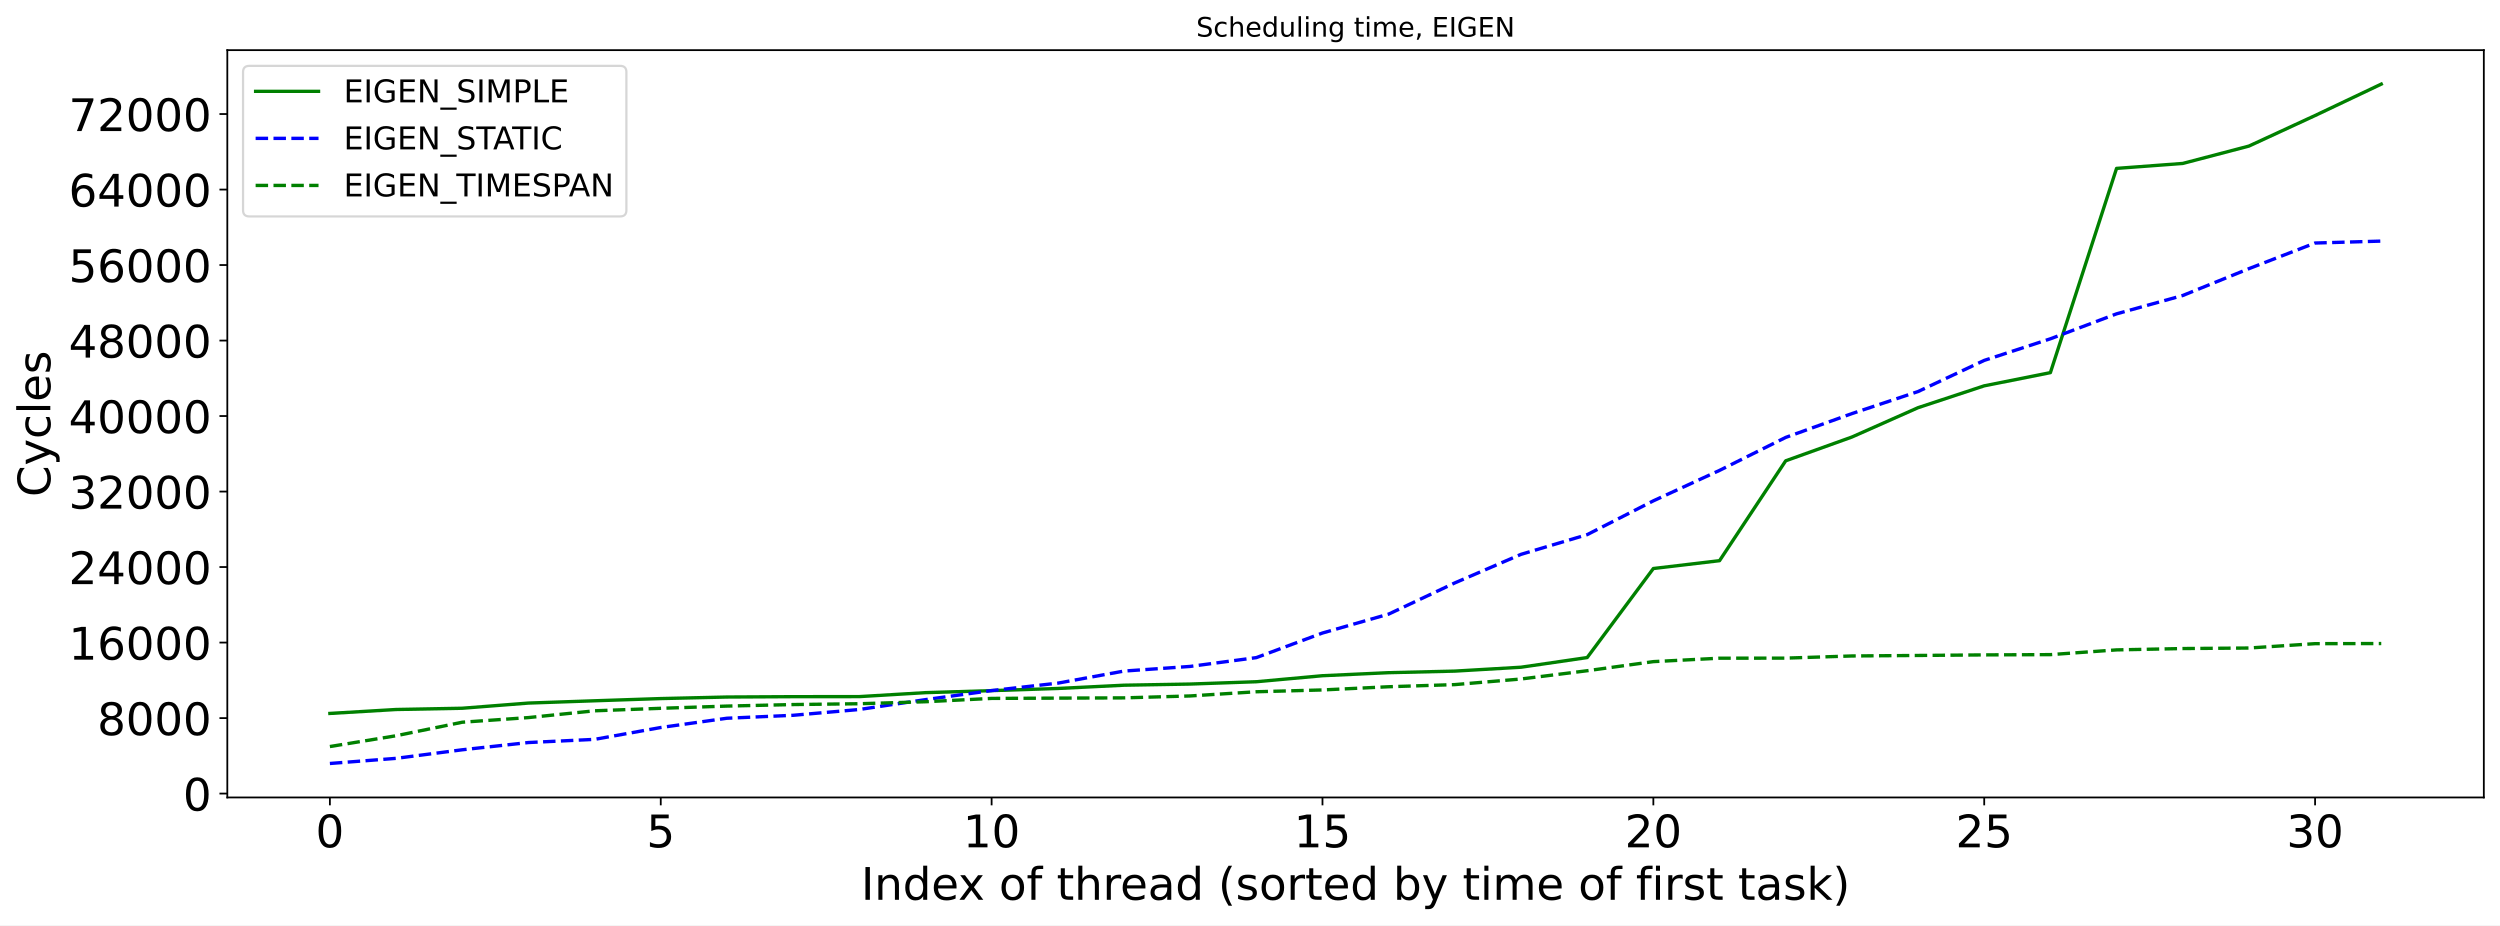
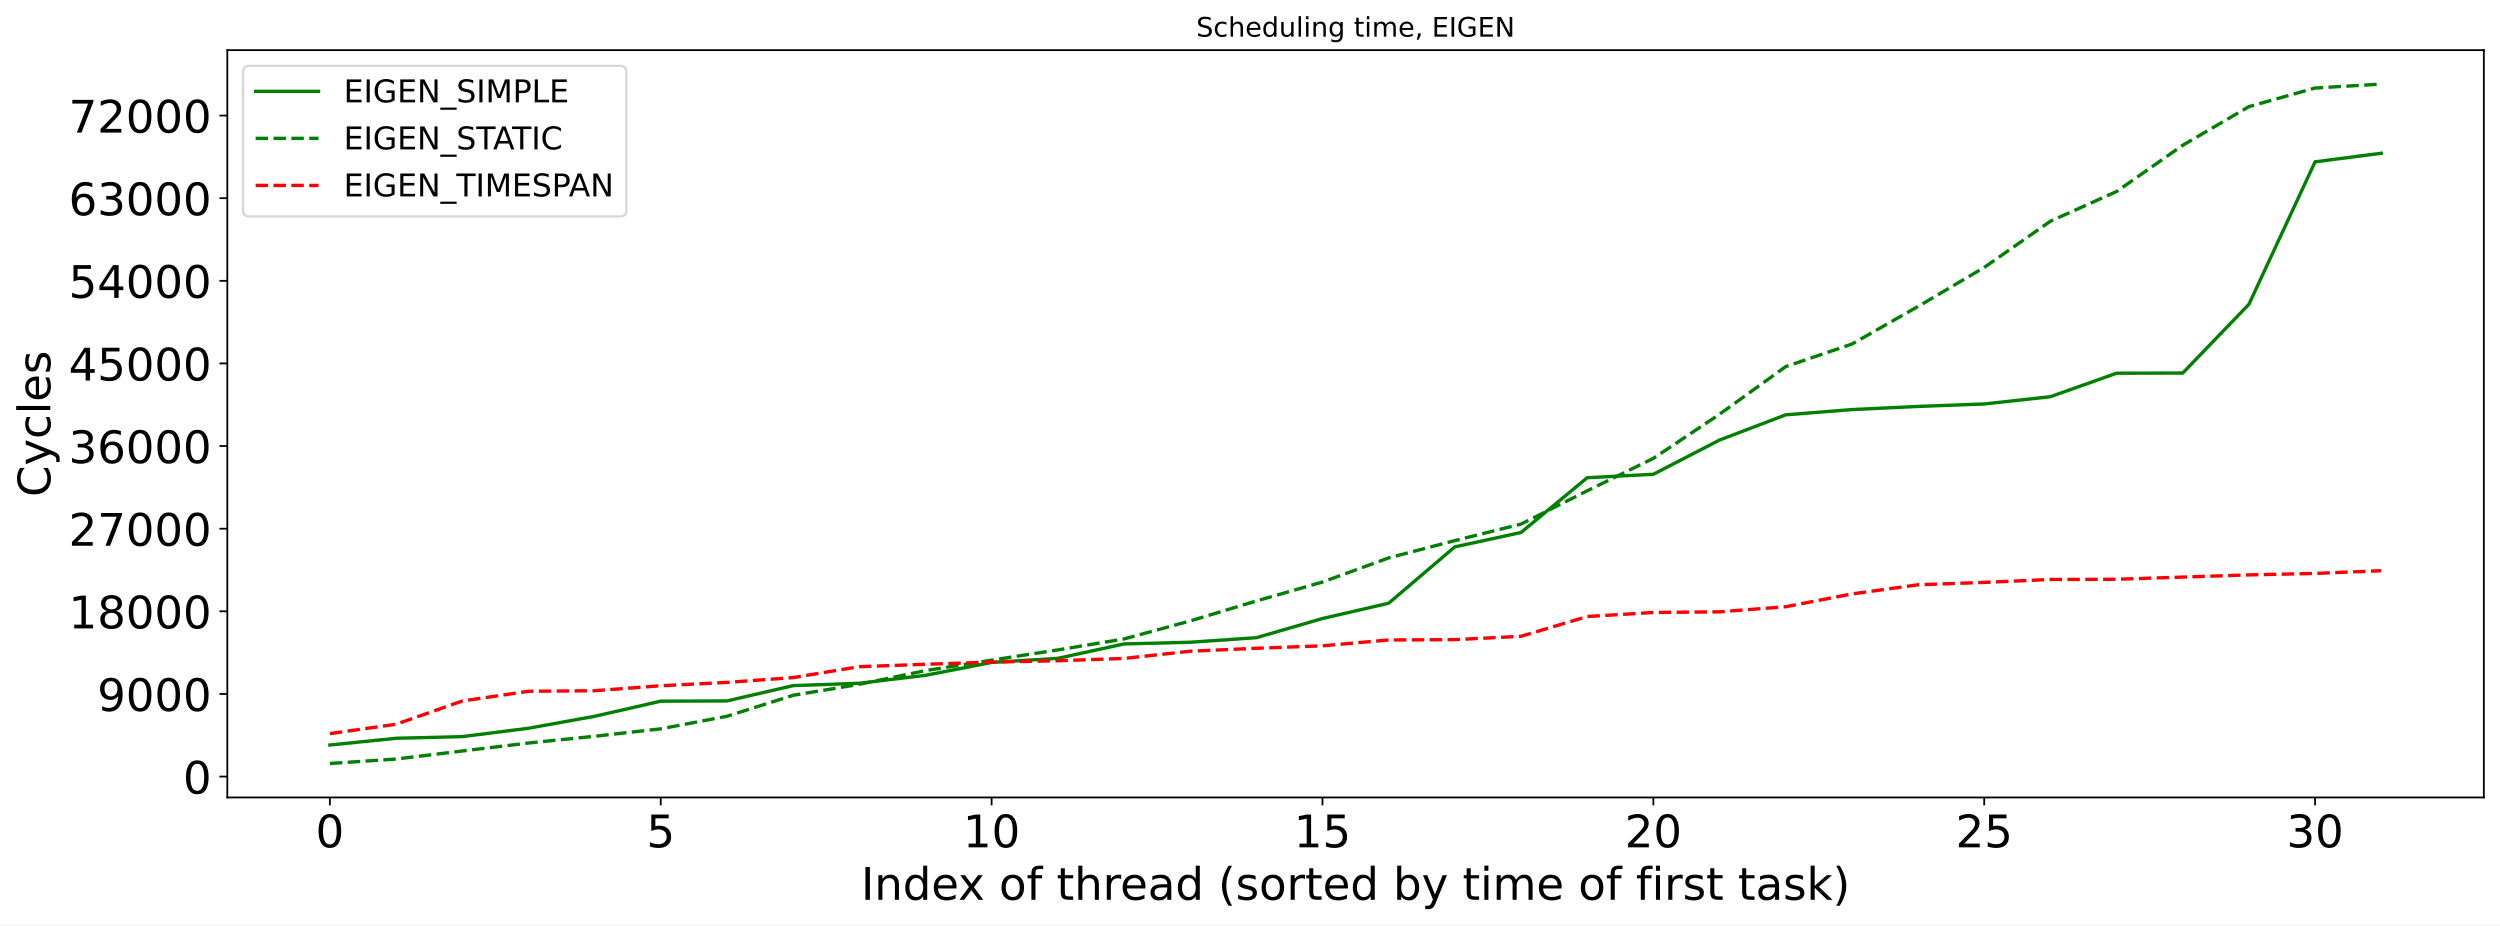
<svg xmlns="http://www.w3.org/2000/svg" xmlns:xlink="http://www.w3.org/1999/xlink" width="1112.781pt" height="411.871pt" viewBox="0 0 1112.781 411.871" version="1.1">
  <defs>
    <style type="text/css">*{stroke-linejoin: round; stroke-linecap: butt}</style>
  </defs>
  <g id="figure_1">
    <g id="patch_1">
      <path d="M 0 411.871  L 1112.781 411.871  L 1112.781 0  L 0 0  z " style="fill: #ffffff" />
    </g>
    <g id="axes_1">
      <g id="patch_2">
        <path d="M 101.181 354.958  L 1105.581 354.958  L 1105.581 22.318  L 101.181 22.318  z " style="fill: #ffffff" />
      </g>
      <g id="matplotlib.axis_1">
        <g id="xtick_1">
          <g id="line2d_1">
            <defs>
-               <path id="mb3d9082732" d="M 0 0  L 0 3.5  " style="stroke: #000000; stroke-width: 0.8" />
+               <path id="mf7c404a851" d="M 0 0  L 0 3.5  " style="stroke: #000000; stroke-width: 0.8" />
            </defs>
            <g>
-               <use xlink:href="#mb3d9082732" x="146.836" y="354.958" style="stroke: #000000; stroke-width: 0.8" />
+               <use xlink:href="#mf7c404a851" x="146.836" y="354.958" style="stroke: #000000; stroke-width: 0.8" />
            </g>
          </g>
          <g id="text_1">
            <g transform="translate(140.4733 377.155) scale(0.2 -0.2)">
              <defs>
                <path id="DejaVuSans-30" d="M 2034 4250  Q 1547 4250 1301 3770  Q 1056 3291 1056 2328  Q 1056 1369 1301 889  Q 1547 409 2034 409  Q 2525 409 2770 889  Q 3016 1369 3016 2328  Q 3016 3291 2770 3770  Q 2525 4250 2034 4250  z M 2034 4750  Q 2819 4750 3233 4129  Q 3647 3509 3647 2328  Q 3647 1150 3233 529  Q 2819 -91 2034 -91  Q 1250 -91 836 529  Q 422 1150 422 2328  Q 422 3509 836 4129  Q 1250 4750 2034 4750  z " transform="scale(0.015625)" />
              </defs>
              <use xlink:href="#DejaVuSans-30" />
            </g>
          </g>
        </g>
        <g id="xtick_2">
          <g id="line2d_2">
            <g>
-               <use xlink:href="#mb3d9082732" x="294.109" y="354.958" style="stroke: #000000; stroke-width: 0.8" />
+               <use xlink:href="#mf7c404a851" x="294.109" y="354.958" style="stroke: #000000; stroke-width: 0.8" />
            </g>
          </g>
          <g id="text_2">
            <g transform="translate(287.746 377.155) scale(0.2 -0.2)">
              <defs>
                <path id="DejaVuSans-35" d="M 691 4666  L 3169 4666  L 3169 4134  L 1269 4134  L 1269 2991  Q 1406 3038 1543 3061  Q 1681 3084 1819 3084  Q 2600 3084 3056 2656  Q 3513 2228 3513 1497  Q 3513 744 3044 326  Q 2575 -91 1722 -91  Q 1428 -91 1123 -41  Q 819 9 494 109  L 494 744  Q 775 591 1075 516  Q 1375 441 1709 441  Q 2250 441 2565 725  Q 2881 1009 2881 1497  Q 2881 1984 2565 2268  Q 2250 2553 1709 2553  Q 1456 2553 1204 2497  Q 953 2441 691 2322  L 691 4666  z " transform="scale(0.015625)" />
              </defs>
              <use xlink:href="#DejaVuSans-35" />
            </g>
          </g>
        </g>
        <g id="xtick_3">
          <g id="line2d_3">
            <g>
-               <use xlink:href="#mb3d9082732" x="441.381" y="354.958" style="stroke: #000000; stroke-width: 0.8" />
+               <use xlink:href="#mf7c404a851" x="441.381" y="354.958" style="stroke: #000000; stroke-width: 0.8" />
            </g>
          </g>
          <g id="text_3">
            <g transform="translate(428.6562 377.155) scale(0.2 -0.2)">
              <defs>
                <path id="DejaVuSans-31" d="M 794 531  L 1825 531  L 1825 4091  L 703 3866  L 703 4441  L 1819 4666  L 2450 4666  L 2450 531  L 3481 531  L 3481 0  L 794 0  L 794 531  z " transform="scale(0.015625)" />
              </defs>
              <use xlink:href="#DejaVuSans-31" />
              <use xlink:href="#DejaVuSans-30" x="63.623" />
            </g>
          </g>
        </g>
        <g id="xtick_4">
          <g id="line2d_4">
            <g>
-               <use xlink:href="#mb3d9082732" x="588.654" y="354.958" style="stroke: #000000; stroke-width: 0.8" />
+               <use xlink:href="#mf7c404a851" x="588.654" y="354.958" style="stroke: #000000; stroke-width: 0.8" />
            </g>
          </g>
          <g id="text_4">
            <g transform="translate(575.929 377.155) scale(0.2 -0.2)">
              <use xlink:href="#DejaVuSans-31" />
              <use xlink:href="#DejaVuSans-35" x="63.623" />
            </g>
          </g>
        </g>
        <g id="xtick_5">
          <g id="line2d_5">
            <g>
-               <use xlink:href="#mb3d9082732" x="735.927" y="354.958" style="stroke: #000000; stroke-width: 0.8" />
+               <use xlink:href="#mf7c404a851" x="735.927" y="354.958" style="stroke: #000000; stroke-width: 0.8" />
            </g>
          </g>
          <g id="text_5">
            <g transform="translate(723.2017 377.155) scale(0.2 -0.2)">
              <defs>
                <path id="DejaVuSans-32" d="M 1228 531  L 3431 531  L 3431 0  L 469 0  L 469 531  Q 828 903 1448 1529  Q 2069 2156 2228 2338  Q 2531 2678 2651 2914  Q 2772 3150 2772 3378  Q 2772 3750 2511 3984  Q 2250 4219 1831 4219  Q 1534 4219 1204 4116  Q 875 4013 500 3803  L 500 4441  Q 881 4594 1212 4672  Q 1544 4750 1819 4750  Q 2544 4750 2975 4387  Q 3406 4025 3406 3419  Q 3406 3131 3298 2873  Q 3191 2616 2906 2266  Q 2828 2175 2409 1742  Q 1991 1309 1228 531  z " transform="scale(0.015625)" />
              </defs>
              <use xlink:href="#DejaVuSans-32" />
              <use xlink:href="#DejaVuSans-30" x="63.623" />
            </g>
          </g>
        </g>
        <g id="xtick_6">
          <g id="line2d_6">
            <g>
-               <use xlink:href="#mb3d9082732" x="883.199" y="354.958" style="stroke: #000000; stroke-width: 0.8" />
+               <use xlink:href="#mf7c404a851" x="883.199" y="354.958" style="stroke: #000000; stroke-width: 0.8" />
            </g>
          </g>
          <g id="text_6">
            <g transform="translate(870.4744 377.155) scale(0.2 -0.2)">
              <use xlink:href="#DejaVuSans-32" />
              <use xlink:href="#DejaVuSans-35" x="63.623" />
            </g>
          </g>
        </g>
        <g id="xtick_7">
          <g id="line2d_7">
            <g>
-               <use xlink:href="#mb3d9082732" x="1030.472" y="354.958" style="stroke: #000000; stroke-width: 0.8" />
+               <use xlink:href="#mf7c404a851" x="1030.472" y="354.958" style="stroke: #000000; stroke-width: 0.8" />
            </g>
          </g>
          <g id="text_7">
            <g transform="translate(1017.747 377.155) scale(0.2 -0.2)">
              <defs>
                <path id="DejaVuSans-33" d="M 2597 2516  Q 3050 2419 3304 2112  Q 3559 1806 3559 1356  Q 3559 666 3084 287  Q 2609 -91 1734 -91  Q 1441 -91 1130 -33  Q 819 25 488 141  L 488 750  Q 750 597 1062 519  Q 1375 441 1716 441  Q 2309 441 2620 675  Q 2931 909 2931 1356  Q 2931 1769 2642 2001  Q 2353 2234 1838 2234  L 1294 2234  L 1294 2753  L 1863 2753  Q 2328 2753 2575 2939  Q 2822 3125 2822 3475  Q 2822 3834 2567 4026  Q 2313 4219 1838 4219  Q 1578 4219 1281 4162  Q 984 4106 628 3988  L 628 4550  Q 988 4650 1302 4700  Q 1616 4750 1894 4750  Q 2613 4750 3031 4423  Q 3450 4097 3450 3541  Q 3450 3153 3228 2886  Q 3006 2619 2597 2516  z " transform="scale(0.015625)" />
              </defs>
              <use xlink:href="#DejaVuSans-33" />
              <use xlink:href="#DejaVuSans-30" x="63.623" />
            </g>
          </g>
        </g>
        <g id="text_8">
          <g transform="translate(383.2609 400.5113) scale(0.2 -0.2)">
            <defs>
              <path id="DejaVuSans-49" d="M 628 4666  L 1259 4666  L 1259 0  L 628 0  L 628 4666  z " transform="scale(0.015625)" />
              <path id="DejaVuSans-6e" d="M 3513 2113  L 3513 0  L 2938 0  L 2938 2094  Q 2938 2591 2744 2837  Q 2550 3084 2163 3084  Q 1697 3084 1428 2787  Q 1159 2491 1159 1978  L 1159 0  L 581 0  L 581 3500  L 1159 3500  L 1159 2956  Q 1366 3272 1645 3428  Q 1925 3584 2291 3584  Q 2894 3584 3203 3211  Q 3513 2838 3513 2113  z " transform="scale(0.015625)" />
              <path id="DejaVuSans-64" d="M 2906 2969  L 2906 4863  L 3481 4863  L 3481 0  L 2906 0  L 2906 525  Q 2725 213 2448 61  Q 2172 -91 1784 -91  Q 1150 -91 751 415  Q 353 922 353 1747  Q 353 2572 751 3078  Q 1150 3584 1784 3584  Q 2172 3584 2448 3432  Q 2725 3281 2906 2969  z M 947 1747  Q 947 1113 1208 752  Q 1469 391 1925 391  Q 2381 391 2643 752  Q 2906 1113 2906 1747  Q 2906 2381 2643 2742  Q 2381 3103 1925 3103  Q 1469 3103 1208 2742  Q 947 2381 947 1747  z " transform="scale(0.015625)" />
              <path id="DejaVuSans-65" d="M 3597 1894  L 3597 1613  L 953 1613  Q 991 1019 1311 708  Q 1631 397 2203 397  Q 2534 397 2845 478  Q 3156 559 3463 722  L 3463 178  Q 3153 47 2828 -22  Q 2503 -91 2169 -91  Q 1331 -91 842 396  Q 353 884 353 1716  Q 353 2575 817 3079  Q 1281 3584 2069 3584  Q 2775 3584 3186 3129  Q 3597 2675 3597 1894  z M 3022 2063  Q 3016 2534 2758 2815  Q 2500 3097 2075 3097  Q 1594 3097 1305 2825  Q 1016 2553 972 2059  L 3022 2063  z " transform="scale(0.015625)" />
              <path id="DejaVuSans-78" d="M 3513 3500  L 2247 1797  L 3578 0  L 2900 0  L 1881 1375  L 863 0  L 184 0  L 1544 1831  L 300 3500  L 978 3500  L 1906 2253  L 2834 3500  L 3513 3500  z " transform="scale(0.015625)" />
              <path id="DejaVuSans-20" transform="scale(0.015625)" />
              <path id="DejaVuSans-6f" d="M 1959 3097  Q 1497 3097 1228 2736  Q 959 2375 959 1747  Q 959 1119 1226 758  Q 1494 397 1959 397  Q 2419 397 2687 759  Q 2956 1122 2956 1747  Q 2956 2369 2687 2733  Q 2419 3097 1959 3097  z M 1959 3584  Q 2709 3584 3137 3096  Q 3566 2609 3566 1747  Q 3566 888 3137 398  Q 2709 -91 1959 -91  Q 1206 -91 779 398  Q 353 888 353 1747  Q 353 2609 779 3096  Q 1206 3584 1959 3584  z " transform="scale(0.015625)" />
              <path id="DejaVuSans-66" d="M 2375 4863  L 2375 4384  L 1825 4384  Q 1516 4384 1395 4259  Q 1275 4134 1275 3809  L 1275 3500  L 2222 3500  L 2222 3053  L 1275 3053  L 1275 0  L 697 0  L 697 3053  L 147 3053  L 147 3500  L 697 3500  L 697 3744  Q 697 4328 969 4595  Q 1241 4863 1831 4863  L 2375 4863  z " transform="scale(0.015625)" />
              <path id="DejaVuSans-74" d="M 1172 4494  L 1172 3500  L 2356 3500  L 2356 3053  L 1172 3053  L 1172 1153  Q 1172 725 1289 603  Q 1406 481 1766 481  L 2356 481  L 2356 0  L 1766 0  Q 1100 0 847 248  Q 594 497 594 1153  L 594 3053  L 172 3053  L 172 3500  L 594 3500  L 594 4494  L 1172 4494  z " transform="scale(0.015625)" />
              <path id="DejaVuSans-68" d="M 3513 2113  L 3513 0  L 2938 0  L 2938 2094  Q 2938 2591 2744 2837  Q 2550 3084 2163 3084  Q 1697 3084 1428 2787  Q 1159 2491 1159 1978  L 1159 0  L 581 0  L 581 4863  L 1159 4863  L 1159 2956  Q 1366 3272 1645 3428  Q 1925 3584 2291 3584  Q 2894 3584 3203 3211  Q 3513 2838 3513 2113  z " transform="scale(0.015625)" />
              <path id="DejaVuSans-72" d="M 2631 2963  Q 2534 3019 2420 3045  Q 2306 3072 2169 3072  Q 1681 3072 1420 2755  Q 1159 2438 1159 1844  L 1159 0  L 581 0  L 581 3500  L 1159 3500  L 1159 2956  Q 1341 3275 1631 3429  Q 1922 3584 2338 3584  Q 2397 3584 2469 3576  Q 2541 3569 2628 3553  L 2631 2963  z " transform="scale(0.015625)" />
              <path id="DejaVuSans-61" d="M 2194 1759  Q 1497 1759 1228 1600  Q 959 1441 959 1056  Q 959 750 1161 570  Q 1363 391 1709 391  Q 2188 391 2477 730  Q 2766 1069 2766 1631  L 2766 1759  L 2194 1759  z M 3341 1997  L 3341 0  L 2766 0  L 2766 531  Q 2569 213 2275 61  Q 1981 -91 1556 -91  Q 1019 -91 701 211  Q 384 513 384 1019  Q 384 1609 779 1909  Q 1175 2209 1959 2209  L 2766 2209  L 2766 2266  Q 2766 2663 2505 2880  Q 2244 3097 1772 3097  Q 1472 3097 1187 3025  Q 903 2953 641 2809  L 641 3341  Q 956 3463 1253 3523  Q 1550 3584 1831 3584  Q 2591 3584 2966 3190  Q 3341 2797 3341 1997  z " transform="scale(0.015625)" />
              <path id="DejaVuSans-28" d="M 1984 4856  Q 1566 4138 1362 3434  Q 1159 2731 1159 2009  Q 1159 1288 1364 580  Q 1569 -128 1984 -844  L 1484 -844  Q 1016 -109 783 600  Q 550 1309 550 2009  Q 550 2706 781 3412  Q 1013 4119 1484 4856  L 1984 4856  z " transform="scale(0.015625)" />
              <path id="DejaVuSans-73" d="M 2834 3397  L 2834 2853  Q 2591 2978 2328 3040  Q 2066 3103 1784 3103  Q 1356 3103 1142 2972  Q 928 2841 928 2578  Q 928 2378 1081 2264  Q 1234 2150 1697 2047  L 1894 2003  Q 2506 1872 2764 1633  Q 3022 1394 3022 966  Q 3022 478 2636 193  Q 2250 -91 1575 -91  Q 1294 -91 989 -36  Q 684 19 347 128  L 347 722  Q 666 556 975 473  Q 1284 391 1588 391  Q 1994 391 2212 530  Q 2431 669 2431 922  Q 2431 1156 2273 1281  Q 2116 1406 1581 1522  L 1381 1569  Q 847 1681 609 1914  Q 372 2147 372 2553  Q 372 3047 722 3315  Q 1072 3584 1716 3584  Q 2034 3584 2315 3537  Q 2597 3491 2834 3397  z " transform="scale(0.015625)" />
              <path id="DejaVuSans-62" d="M 3116 1747  Q 3116 2381 2855 2742  Q 2594 3103 2138 3103  Q 1681 3103 1420 2742  Q 1159 2381 1159 1747  Q 1159 1113 1420 752  Q 1681 391 2138 391  Q 2594 391 2855 752  Q 3116 1113 3116 1747  z M 1159 2969  Q 1341 3281 1617 3432  Q 1894 3584 2278 3584  Q 2916 3584 3314 3078  Q 3713 2572 3713 1747  Q 3713 922 3314 415  Q 2916 -91 2278 -91  Q 1894 -91 1617 61  Q 1341 213 1159 525  L 1159 0  L 581 0  L 581 4863  L 1159 4863  L 1159 2969  z " transform="scale(0.015625)" />
              <path id="DejaVuSans-79" d="M 2059 -325  Q 1816 -950 1584 -1140  Q 1353 -1331 966 -1331  L 506 -1331  L 506 -850  L 844 -850  Q 1081 -850 1212 -737  Q 1344 -625 1503 -206  L 1606 56  L 191 3500  L 800 3500  L 1894 763  L 2988 3500  L 3597 3500  L 2059 -325  z " transform="scale(0.015625)" />
              <path id="DejaVuSans-69" d="M 603 3500  L 1178 3500  L 1178 0  L 603 0  L 603 3500  z M 603 4863  L 1178 4863  L 1178 4134  L 603 4134  L 603 4863  z " transform="scale(0.015625)" />
              <path id="DejaVuSans-6d" d="M 3328 2828  Q 3544 3216 3844 3400  Q 4144 3584 4550 3584  Q 5097 3584 5394 3201  Q 5691 2819 5691 2113  L 5691 0  L 5113 0  L 5113 2094  Q 5113 2597 4934 2840  Q 4756 3084 4391 3084  Q 3944 3084 3684 2787  Q 3425 2491 3425 1978  L 3425 0  L 2847 0  L 2847 2094  Q 2847 2600 2669 2842  Q 2491 3084 2119 3084  Q 1678 3084 1418 2786  Q 1159 2488 1159 1978  L 1159 0  L 581 0  L 581 3500  L 1159 3500  L 1159 2956  Q 1356 3278 1631 3431  Q 1906 3584 2284 3584  Q 2666 3584 2933 3390  Q 3200 3197 3328 2828  z " transform="scale(0.015625)" />
              <path id="DejaVuSans-6b" d="M 581 4863  L 1159 4863  L 1159 1991  L 2875 3500  L 3609 3500  L 1753 1863  L 3688 0  L 2938 0  L 1159 1709  L 1159 0  L 581 0  L 581 4863  z " transform="scale(0.015625)" />
              <path id="DejaVuSans-29" d="M 513 4856  L 1013 4856  Q 1481 4119 1714 3412  Q 1947 2706 1947 2009  Q 1947 1309 1714 600  Q 1481 -109 1013 -844  L 513 -844  Q 928 -128 1133 580  Q 1338 1288 1338 2009  Q 1338 2731 1133 3434  Q 928 4138 513 4856  z " transform="scale(0.015625)" />
            </defs>
            <use xlink:href="#DejaVuSans-49" />
            <use xlink:href="#DejaVuSans-6e" x="29.492" />
            <use xlink:href="#DejaVuSans-64" x="92.871" />
            <use xlink:href="#DejaVuSans-65" x="156.348" />
            <use xlink:href="#DejaVuSans-78" x="216.121" />
            <use xlink:href="#DejaVuSans-20" x="275.301" />
            <use xlink:href="#DejaVuSans-6f" x="307.088" />
            <use xlink:href="#DejaVuSans-66" x="368.27" />
            <use xlink:href="#DejaVuSans-20" x="403.475" />
            <use xlink:href="#DejaVuSans-74" x="435.262" />
            <use xlink:href="#DejaVuSans-68" x="474.471" />
            <use xlink:href="#DejaVuSans-72" x="537.85" />
            <use xlink:href="#DejaVuSans-65" x="576.713" />
            <use xlink:href="#DejaVuSans-61" x="638.236" />
            <use xlink:href="#DejaVuSans-64" x="699.516" />
            <use xlink:href="#DejaVuSans-20" x="762.992" />
            <use xlink:href="#DejaVuSans-28" x="794.779" />
            <use xlink:href="#DejaVuSans-73" x="833.793" />
            <use xlink:href="#DejaVuSans-6f" x="885.893" />
            <use xlink:href="#DejaVuSans-72" x="947.074" />
            <use xlink:href="#DejaVuSans-74" x="988.188" />
            <use xlink:href="#DejaVuSans-65" x="1027.396" />
            <use xlink:href="#DejaVuSans-64" x="1088.92" />
            <use xlink:href="#DejaVuSans-20" x="1152.396" />
            <use xlink:href="#DejaVuSans-62" x="1184.184" />
            <use xlink:href="#DejaVuSans-79" x="1247.66" />
            <use xlink:href="#DejaVuSans-20" x="1306.84" />
            <use xlink:href="#DejaVuSans-74" x="1338.627" />
            <use xlink:href="#DejaVuSans-69" x="1377.836" />
            <use xlink:href="#DejaVuSans-6d" x="1405.619" />
            <use xlink:href="#DejaVuSans-65" x="1503.031" />
            <use xlink:href="#DejaVuSans-20" x="1564.555" />
            <use xlink:href="#DejaVuSans-6f" x="1596.342" />
            <use xlink:href="#DejaVuSans-66" x="1657.523" />
            <use xlink:href="#DejaVuSans-20" x="1692.729" />
            <use xlink:href="#DejaVuSans-66" x="1724.516" />
            <use xlink:href="#DejaVuSans-69" x="1759.721" />
            <use xlink:href="#DejaVuSans-72" x="1787.504" />
            <use xlink:href="#DejaVuSans-73" x="1828.617" />
            <use xlink:href="#DejaVuSans-74" x="1880.717" />
            <use xlink:href="#DejaVuSans-20" x="1919.926" />
            <use xlink:href="#DejaVuSans-74" x="1951.713" />
            <use xlink:href="#DejaVuSans-61" x="1990.922" />
            <use xlink:href="#DejaVuSans-73" x="2052.201" />
            <use xlink:href="#DejaVuSans-6b" x="2104.301" />
            <use xlink:href="#DejaVuSans-29" x="2162.211" />
          </g>
        </g>
      </g>
      <g id="matplotlib.axis_2">
        <g id="ytick_1">
          <g id="line2d_8">
            <defs>
-               <path id="med717341ca" d="M 0 0  L -3.5 0  " style="stroke: #000000; stroke-width: 0.8" />
+               <path id="m98b40152e9" d="M 0 0  L -3.5 0  " style="stroke: #000000; stroke-width: 0.8" />
            </defs>
            <g>
-               <use xlink:href="#med717341ca" x="101.181" y="353.231" style="stroke: #000000; stroke-width: 0.8" />
+               <use xlink:href="#m98b40152e9" x="101.181" y="345.666" style="stroke: #000000; stroke-width: 0.8" />
            </g>
          </g>
          <g id="text_9">
-             <g transform="translate(81.45625 360.8295) scale(0.2 -0.2)">
+             <g transform="translate(81.45625 353.264) scale(0.2 -0.2)">
              <use xlink:href="#DejaVuSans-30" />
            </g>
          </g>
        </g>
        <g id="ytick_2">
          <g id="line2d_9">
            <g>
-               <use xlink:href="#med717341ca" x="101.181" y="319.623" style="stroke: #000000; stroke-width: 0.8" />
+               <use xlink:href="#m98b40152e9" x="101.181" y="308.886" style="stroke: #000000; stroke-width: 0.8" />
            </g>
          </g>
          <g id="text_10">
-             <g transform="translate(43.28125 327.2211) scale(0.2 -0.2)">
-               <defs>
-                 <path id="DejaVuSans-38" d="M 2034 2216  Q 1584 2216 1326 1975  Q 1069 1734 1069 1313  Q 1069 891 1326 650  Q 1584 409 2034 409  Q 2484 409 2743 651  Q 3003 894 3003 1313  Q 3003 1734 2745 1975  Q 2488 2216 2034 2216  z M 1403 2484  Q 997 2584 770 2862  Q 544 3141 544 3541  Q 544 4100 942 4425  Q 1341 4750 2034 4750  Q 2731 4750 3128 4425  Q 3525 4100 3525 3541  Q 3525 3141 3298 2862  Q 3072 2584 2669 2484  Q 3125 2378 3379 2068  Q 3634 1759 3634 1313  Q 3634 634 3220 271  Q 2806 -91 2034 -91  Q 1263 -91 848 271  Q 434 634 434 1313  Q 434 1759 690 2068  Q 947 2378 1403 2484  z M 1172 3481  Q 1172 3119 1398 2916  Q 1625 2713 2034 2713  Q 2441 2713 2670 2916  Q 2900 3119 2900 3481  Q 2900 3844 2670 4047  Q 2441 4250 2034 4250  Q 1625 4250 1398 4047  Q 1172 3844 1172 3481  z " transform="scale(0.015625)" />
-               </defs>
-               <use xlink:href="#DejaVuSans-38" />
+             <g transform="translate(43.28125 316.4847) scale(0.2 -0.2)">
+               <defs>
+                 <path id="DejaVuSans-39" d="M 703 97  L 703 672  Q 941 559 1184 500  Q 1428 441 1663 441  Q 2288 441 2617 861  Q 2947 1281 2994 2138  Q 2813 1869 2534 1725  Q 2256 1581 1919 1581  Q 1219 1581 811 2004  Q 403 2428 403 3163  Q 403 3881 828 4315  Q 1253 4750 1959 4750  Q 2769 4750 3195 4129  Q 3622 3509 3622 2328  Q 3622 1225 3098 567  Q 2575 -91 1691 -91  Q 1453 -91 1209 -44  Q 966 3 703 97  z M 1959 2075  Q 2384 2075 2632 2365  Q 2881 2656 2881 3163  Q 2881 3666 2632 3958  Q 2384 4250 1959 4250  Q 1534 4250 1286 3958  Q 1038 3666 1038 3163  Q 1038 2656 1286 2365  Q 1534 2075 1959 2075  z " transform="scale(0.015625)" />
+               </defs>
+               <use xlink:href="#DejaVuSans-39" />
              <use xlink:href="#DejaVuSans-30" x="63.623" />
              <use xlink:href="#DejaVuSans-30" x="127.246" />
              <use xlink:href="#DejaVuSans-30" x="190.869" />
            </g>
          </g>
        </g>
        <g id="ytick_3">
          <g id="line2d_10">
            <g>
-               <use xlink:href="#med717341ca" x="101.181" y="286.014" style="stroke: #000000; stroke-width: 0.8" />
+               <use xlink:href="#m98b40152e9" x="101.181" y="272.107" style="stroke: #000000; stroke-width: 0.8" />
            </g>
          </g>
          <g id="text_11">
-             <g transform="translate(30.55625 293.6127) scale(0.2 -0.2)">
-               <defs>
-                 <path id="DejaVuSans-36" d="M 2113 2584  Q 1688 2584 1439 2293  Q 1191 2003 1191 1497  Q 1191 994 1439 701  Q 1688 409 2113 409  Q 2538 409 2786 701  Q 3034 994 3034 1497  Q 3034 2003 2786 2293  Q 2538 2584 2113 2584  z M 3366 4563  L 3366 3988  Q 3128 4100 2886 4159  Q 2644 4219 2406 4219  Q 1781 4219 1451 3797  Q 1122 3375 1075 2522  Q 1259 2794 1537 2939  Q 1816 3084 2150 3084  Q 2853 3084 3261 2657  Q 3669 2231 3669 1497  Q 3669 778 3244 343  Q 2819 -91 2113 -91  Q 1303 -91 875 529  Q 447 1150 447 2328  Q 447 3434 972 4092  Q 1497 4750 2381 4750  Q 2619 4750 2861 4703  Q 3103 4656 3366 4563  z " transform="scale(0.015625)" />
+             <g transform="translate(30.55625 279.7053) scale(0.2 -0.2)">
+               <defs>
+                 <path id="DejaVuSans-38" d="M 2034 2216  Q 1584 2216 1326 1975  Q 1069 1734 1069 1313  Q 1069 891 1326 650  Q 1584 409 2034 409  Q 2484 409 2743 651  Q 3003 894 3003 1313  Q 3003 1734 2745 1975  Q 2488 2216 2034 2216  z M 1403 2484  Q 997 2584 770 2862  Q 544 3141 544 3541  Q 544 4100 942 4425  Q 1341 4750 2034 4750  Q 2731 4750 3128 4425  Q 3525 4100 3525 3541  Q 3525 3141 3298 2862  Q 3072 2584 2669 2484  Q 3125 2378 3379 2068  Q 3634 1759 3634 1313  Q 3634 634 3220 271  Q 2806 -91 2034 -91  Q 1263 -91 848 271  Q 434 634 434 1313  Q 434 1759 690 2068  Q 947 2378 1403 2484  z M 1172 3481  Q 1172 3119 1398 2916  Q 1625 2713 2034 2713  Q 2441 2713 2670 2916  Q 2900 3119 2900 3481  Q 2900 3844 2670 4047  Q 2441 4250 2034 4250  Q 1625 4250 1398 4047  Q 1172 3844 1172 3481  z " transform="scale(0.015625)" />
              </defs>
              <use xlink:href="#DejaVuSans-31" />
-               <use xlink:href="#DejaVuSans-36" x="63.623" />
+               <use xlink:href="#DejaVuSans-38" x="63.623" />
              <use xlink:href="#DejaVuSans-30" x="127.246" />
              <use xlink:href="#DejaVuSans-30" x="190.869" />
              <use xlink:href="#DejaVuSans-30" x="254.492" />
            </g>
          </g>
        </g>
        <g id="ytick_4">
          <g id="line2d_11">
            <g>
-               <use xlink:href="#med717341ca" x="101.181" y="252.406" style="stroke: #000000; stroke-width: 0.8" />
+               <use xlink:href="#m98b40152e9" x="101.181" y="235.327" style="stroke: #000000; stroke-width: 0.8" />
            </g>
          </g>
          <g id="text_12">
-             <g transform="translate(30.55625 260.0043) scale(0.2 -0.2)">
-               <defs>
-                 <path id="DejaVuSans-34" d="M 2419 4116  L 825 1625  L 2419 1625  L 2419 4116  z M 2253 4666  L 3047 4666  L 3047 1625  L 3713 1625  L 3713 1100  L 3047 1100  L 3047 0  L 2419 0  L 2419 1100  L 313 1100  L 313 1709  L 2253 4666  z " transform="scale(0.015625)" />
+             <g transform="translate(30.55625 242.9259) scale(0.2 -0.2)">
+               <defs>
+                 <path id="DejaVuSans-37" d="M 525 4666  L 3525 4666  L 3525 4397  L 1831 0  L 1172 0  L 2766 4134  L 525 4134  L 525 4666  z " transform="scale(0.015625)" />
              </defs>
              <use xlink:href="#DejaVuSans-32" />
-               <use xlink:href="#DejaVuSans-34" x="63.623" />
+               <use xlink:href="#DejaVuSans-37" x="63.623" />
              <use xlink:href="#DejaVuSans-30" x="127.246" />
              <use xlink:href="#DejaVuSans-30" x="190.869" />
              <use xlink:href="#DejaVuSans-30" x="254.492" />
            </g>
          </g>
        </g>
        <g id="ytick_5">
          <g id="line2d_12">
            <g>
-               <use xlink:href="#med717341ca" x="101.181" y="218.797" style="stroke: #000000; stroke-width: 0.8" />
+               <use xlink:href="#m98b40152e9" x="101.181" y="198.548" style="stroke: #000000; stroke-width: 0.8" />
            </g>
          </g>
          <g id="text_13">
-             <g transform="translate(30.55625 226.3959) scale(0.2 -0.2)">
+             <g transform="translate(30.55625 206.1466) scale(0.2 -0.2)">
+               <defs>
+                 <path id="DejaVuSans-36" d="M 2113 2584  Q 1688 2584 1439 2293  Q 1191 2003 1191 1497  Q 1191 994 1439 701  Q 1688 409 2113 409  Q 2538 409 2786 701  Q 3034 994 3034 1497  Q 3034 2003 2786 2293  Q 2538 2584 2113 2584  z M 3366 4563  L 3366 3988  Q 3128 4100 2886 4159  Q 2644 4219 2406 4219  Q 1781 4219 1451 3797  Q 1122 3375 1075 2522  Q 1259 2794 1537 2939  Q 1816 3084 2150 3084  Q 2853 3084 3261 2657  Q 3669 2231 3669 1497  Q 3669 778 3244 343  Q 2819 -91 2113 -91  Q 1303 -91 875 529  Q 447 1150 447 2328  Q 447 3434 972 4092  Q 1497 4750 2381 4750  Q 2619 4750 2861 4703  Q 3103 4656 3366 4563  z " transform="scale(0.015625)" />
+               </defs>
              <use xlink:href="#DejaVuSans-33" />
-               <use xlink:href="#DejaVuSans-32" x="63.623" />
+               <use xlink:href="#DejaVuSans-36" x="63.623" />
              <use xlink:href="#DejaVuSans-30" x="127.246" />
              <use xlink:href="#DejaVuSans-30" x="190.869" />
              <use xlink:href="#DejaVuSans-30" x="254.492" />
            </g>
          </g>
        </g>
        <g id="ytick_6">
          <g id="line2d_13">
            <g>
-               <use xlink:href="#med717341ca" x="101.181" y="185.189" style="stroke: #000000; stroke-width: 0.8" />
+               <use xlink:href="#m98b40152e9" x="101.181" y="161.769" style="stroke: #000000; stroke-width: 0.8" />
            </g>
          </g>
          <g id="text_14">
-             <g transform="translate(30.55625 192.7875) scale(0.2 -0.2)">
+             <g transform="translate(30.55625 169.3672) scale(0.2 -0.2)">
+               <defs>
+                 <path id="DejaVuSans-34" d="M 2419 4116  L 825 1625  L 2419 1625  L 2419 4116  z M 2253 4666  L 3047 4666  L 3047 1625  L 3713 1625  L 3713 1100  L 3047 1100  L 3047 0  L 2419 0  L 2419 1100  L 313 1100  L 313 1709  L 2253 4666  z " transform="scale(0.015625)" />
+               </defs>
              <use xlink:href="#DejaVuSans-34" />
-               <use xlink:href="#DejaVuSans-30" x="63.623" />
+               <use xlink:href="#DejaVuSans-35" x="63.623" />
              <use xlink:href="#DejaVuSans-30" x="127.246" />
              <use xlink:href="#DejaVuSans-30" x="190.869" />
              <use xlink:href="#DejaVuSans-30" x="254.492" />
            </g>
          </g>
        </g>
        <g id="ytick_7">
          <g id="line2d_14">
            <g>
-               <use xlink:href="#med717341ca" x="101.181" y="151.581" style="stroke: #000000; stroke-width: 0.8" />
+               <use xlink:href="#m98b40152e9" x="101.181" y="124.989" style="stroke: #000000; stroke-width: 0.8" />
            </g>
          </g>
          <g id="text_15">
-             <g transform="translate(30.55625 159.1791) scale(0.2 -0.2)">
-               <use xlink:href="#DejaVuSans-34" />
-               <use xlink:href="#DejaVuSans-38" x="63.623" />
+             <g transform="translate(30.55625 132.5878) scale(0.2 -0.2)">
+               <use xlink:href="#DejaVuSans-35" />
+               <use xlink:href="#DejaVuSans-34" x="63.623" />
              <use xlink:href="#DejaVuSans-30" x="127.246" />
              <use xlink:href="#DejaVuSans-30" x="190.869" />
              <use xlink:href="#DejaVuSans-30" x="254.492" />
            </g>
          </g>
        </g>
        <g id="ytick_8">
          <g id="line2d_15">
            <g>
-               <use xlink:href="#med717341ca" x="101.181" y="117.972" style="stroke: #000000; stroke-width: 0.8" />
+               <use xlink:href="#m98b40152e9" x="101.181" y="88.21" style="stroke: #000000; stroke-width: 0.8" />
            </g>
          </g>
          <g id="text_16">
-             <g transform="translate(30.55625 125.5707) scale(0.2 -0.2)">
-               <use xlink:href="#DejaVuSans-35" />
-               <use xlink:href="#DejaVuSans-36" x="63.623" />
+             <g transform="translate(30.55625 95.80844) scale(0.2 -0.2)">
+               <use xlink:href="#DejaVuSans-36" />
+               <use xlink:href="#DejaVuSans-33" x="63.623" />
              <use xlink:href="#DejaVuSans-30" x="127.246" />
              <use xlink:href="#DejaVuSans-30" x="190.869" />
              <use xlink:href="#DejaVuSans-30" x="254.492" />
            </g>
          </g>
        </g>
        <g id="ytick_9">
          <g id="line2d_16">
            <g>
-               <use xlink:href="#med717341ca" x="101.181" y="84.364" style="stroke: #000000; stroke-width: 0.8" />
+               <use xlink:href="#m98b40152e9" x="101.181" y="51.431" style="stroke: #000000; stroke-width: 0.8" />
            </g>
          </g>
          <g id="text_17">
-             <g transform="translate(30.55625 91.96229) scale(0.2 -0.2)">
-               <use xlink:href="#DejaVuSans-36" />
-               <use xlink:href="#DejaVuSans-34" x="63.623" />
-               <use xlink:href="#DejaVuSans-30" x="127.246" />
-               <use xlink:href="#DejaVuSans-30" x="190.869" />
-               <use xlink:href="#DejaVuSans-30" x="254.492" />
-             </g>
-           </g>
-         </g>
-         <g id="ytick_10">
-           <g id="line2d_17">
-             <g>
-               <use xlink:href="#med717341ca" x="101.181" y="50.755" style="stroke: #000000; stroke-width: 0.8" />
-             </g>
-           </g>
-           <g id="text_18">
-             <g transform="translate(30.55625 58.35389) scale(0.2 -0.2)">
-               <defs>
-                 <path id="DejaVuSans-37" d="M 525 4666  L 3525 4666  L 3525 4397  L 1831 0  L 1172 0  L 2766 4134  L 525 4134  L 525 4666  z " transform="scale(0.015625)" />
-               </defs>
+             <g transform="translate(30.55625 59.02907) scale(0.2 -0.2)">
              <use xlink:href="#DejaVuSans-37" />
              <use xlink:href="#DejaVuSans-32" x="63.623" />
              <use xlink:href="#DejaVuSans-30" x="127.246" />
              <use xlink:href="#DejaVuSans-30" x="190.869" />
              <use xlink:href="#DejaVuSans-30" x="254.492" />
            </g>
          </g>
        </g>
-         <g id="text_19">
+         <g id="text_18">
          <g transform="translate(22.39688 221.1788) rotate(-90) scale(0.2 -0.2)">
            <defs>
              <path id="DejaVuSans-43" d="M 4122 4306  L 4122 3641  Q 3803 3938 3442 4084  Q 3081 4231 2675 4231  Q 1875 4231 1450 3742  Q 1025 3253 1025 2328  Q 1025 1406 1450 917  Q 1875 428 2675 428  Q 3081 428 3442 575  Q 3803 722 4122 1019  L 4122 359  Q 3791 134 3420 21  Q 3050 -91 2638 -91  Q 1578 -91 968 557  Q 359 1206 359 2328  Q 359 3453 968 4101  Q 1578 4750 2638 4750  Q 3056 4750 3426 4639  Q 3797 4528 4122 4306  z " transform="scale(0.015625)" />
              <path id="DejaVuSans-63" d="M 3122 3366  L 3122 2828  Q 2878 2963 2633 3030  Q 2388 3097 2138 3097  Q 1578 3097 1268 2742  Q 959 2388 959 1747  Q 959 1106 1268 751  Q 1578 397 2138 397  Q 2388 397 2633 464  Q 2878 531 3122 666  L 3122 134  Q 2881 22 2623 -34  Q 2366 -91 2075 -91  Q 1284 -91 818 406  Q 353 903 353 1747  Q 353 2603 823 3093  Q 1294 3584 2113 3584  Q 2378 3584 2631 3529  Q 2884 3475 3122 3366  z " transform="scale(0.015625)" />
              <path id="DejaVuSans-6c" d="M 603 4863  L 1178 4863  L 1178 0  L 603 0  L 603 4863  z " transform="scale(0.015625)" />
            </defs>
            <use xlink:href="#DejaVuSans-43" />
            <use xlink:href="#DejaVuSans-79" x="69.824" />
            <use xlink:href="#DejaVuSans-63" x="129.004" />
            <use xlink:href="#DejaVuSans-6c" x="183.984" />
            <use xlink:href="#DejaVuSans-65" x="211.768" />
            <use xlink:href="#DejaVuSans-73" x="273.291" />
          </g>
        </g>
      </g>
+       <g id="line2d_17">
+         <path d="M 146.836 331.608  L 176.29 328.616  L 205.745 327.873  L 235.199 324.154  L 264.654 318.833  L 294.109 312.098  L 323.563 311.992  L 353.018 305.184  L 382.472 304.121  L 411.927 300.59  L 441.381 294.861  L 470.836 293.03  L 500.29 286.622  L 529.745 285.871  L 559.199 283.852  L 588.654 275.303  L 618.109 268.494  L 647.563 243.411  L 677.018 237.019  L 706.472 212.647  L 735.927 211.094  L 765.381 195.867  L 794.836 184.646  L 824.29 182.308  L 853.745 180.91  L 883.199 179.807  L 912.654 176.579  L 942.109 166.117  L 971.563 166.043  L 1001.018 135.443  L 1030.472 72.035  L 1059.927 68.202  " clip-path="url(#p77d37e4aca)" style="fill: none; stroke: #008000; stroke-width: 1.5; stroke-linecap: square" />
+       </g>
      <g id="line2d_18">
-         <path d="M 146.836 317.556  L 176.29 315.808  L 205.745 315.245  L 235.199 312.943  L 264.654 311.926  L 294.109 310.943  L 323.563 310.254  L 353.018 310.095  L 382.472 310.069  L 411.927 308.305  L 441.381 307.406  L 470.836 306.448  L 500.29 304.995  L 529.745 304.482  L 559.199 303.449  L 588.654 300.768  L 618.109 299.416  L 647.563 298.718  L 677.018 296.987  L 706.472 292.686  L 735.927 253.053  L 765.381 249.566  L 794.836 205.11  L 824.29 194.532  L 853.745 181.467  L 883.199 171.737  L 912.654 165.864  L 942.109 74.954  L 971.563 72.752  L 1001.018 65.022  L 1030.472 51.419  L 1059.927 37.438  " clip-path="url(#pc88537ae6c)" style="fill: none; stroke: #008000; stroke-width: 1.5; stroke-linecap: square" />
+         <path d="M 146.836 339.838  L 176.29 337.86  L 205.745 334.28  L 235.199 330.733  L 264.654 327.725  L 294.109 324.407  L 323.563 318.833  L 353.018 309.491  L 382.472 304.595  L 411.927 298.498  L 441.381 293.839  L 470.836 289.295  L 500.29 284.408  L 529.745 276.398  L 559.199 267.505  L 588.654 259.071  L 618.109 248.331  L 647.563 240.624  L 677.018 233.284  L 706.472 218.474  L 735.927 204.024  L 765.381 184.384  L 794.836 163.183  L 824.29 153.154  L 853.745 136.407  L 883.199 119.039  L 912.654 98.467  L 942.109 85.243  L 971.563 64.655  L 1001.018 47.458  L 1030.472 39.179  L 1059.927 37.438  " clip-path="url(#p77d37e4aca)" style="fill: none; stroke-dasharray: 5.55,2.4; stroke-dashoffset: 0; stroke: #008000; stroke-width: 1.5" />
      </g>
      <g id="line2d_19">
-         <path d="M 146.836 339.838  L 176.29 337.553  L 205.745 333.738  L 235.199 330.512  L 264.654 329.1  L 294.109 323.824  L 323.563 319.698  L 353.018 318.388  L 382.472 315.808  L 411.927 311.414  L 441.381 307.381  L 470.836 304.079  L 500.29 298.701  L 529.745 296.635  L 559.199 292.719  L 588.654 281.763  L 618.109 273.344  L 647.563 259.455  L 677.018 246.751  L 706.472 237.971  L 735.927 222.931  L 765.381 209.379  L 794.836 194.7  L 824.29 184.105  L 853.745 174.283  L 883.199 160.42  L 912.654 150.808  L 942.109 139.692  L 971.563 131.533  L 1001.018 119.585  L 1030.472 108.175  L 1059.927 107.318  " clip-path="url(#pc88537ae6c)" style="fill: none; stroke-dasharray: 5.55,2.4; stroke-dashoffset: 0; stroke: #0000ff; stroke-width: 1.5" />
-       </g>
-       <g id="line2d_20">
-         <path d="M 146.836 332.293  L 176.29 327.495  L 205.745 321.471  L 235.199 319.404  L 264.654 316.388  L 294.109 315.279  L 323.563 314.287  L 353.018 313.607  L 382.472 313.237  L 411.927 312.355  L 441.381 310.868  L 470.836 310.742  L 500.29 310.632  L 529.745 309.775  L 559.199 307.91  L 588.654 307.104  L 618.109 305.675  L 647.563 304.726  L 677.018 302.23  L 706.472 298.55  L 735.927 294.5  L 765.381 292.971  L 794.836 292.938  L 824.29 291.98  L 853.745 291.753  L 883.199 291.501  L 912.654 291.383  L 942.109 289.274  L 971.563 288.678  L 1001.018 288.442  L 1030.472 286.502  L 1059.927 286.451  " clip-path="url(#pc88537ae6c)" style="fill: none; stroke-dasharray: 5.55,2.4; stroke-dashoffset: 0; stroke: #008000; stroke-width: 1.5" />
+         <path d="M 146.836 326.54  L 176.29 322.38  L 205.745 312.033  L 235.199 307.693  L 264.654 307.456  L 294.109 305.233  L 323.563 303.753  L 353.018 301.604  L 382.472 296.749  L 411.927 295.687  L 441.381 294.698  L 470.836 294.109  L 500.29 293.079  L 529.745 289.875  L 559.199 288.56  L 588.654 287.464  L 618.109 284.857  L 647.563 284.718  L 677.018 283.222  L 706.472 274.436  L 735.927 272.622  L 765.381 272.336  L 794.836 270.064  L 824.29 264.367  L 853.745 260.297  L 883.199 259.234  L 912.654 257.935  L 942.109 257.836  L 971.563 256.872  L 1001.018 255.891  L 1030.472 255.246  L 1059.927 254.02  " clip-path="url(#p77d37e4aca)" style="fill: none; stroke-dasharray: 5.55,2.4; stroke-dashoffset: 0; stroke: #ff0000; stroke-width: 1.5" />
      </g>
      <g id="patch_3">
        <path d="M 101.181 354.958  L 101.181 22.318  " style="fill: none; stroke: #000000; stroke-width: 0.8; stroke-linejoin: miter; stroke-linecap: square" />
      </g>
      <g id="patch_4">
        <path d="M 1105.581 354.958  L 1105.581 22.318  " style="fill: none; stroke: #000000; stroke-width: 0.8; stroke-linejoin: miter; stroke-linecap: square" />
      </g>
      <g id="patch_5">
        <path d="M 101.181 354.958  L 1105.581 354.958  " style="fill: none; stroke: #000000; stroke-width: 0.8; stroke-linejoin: miter; stroke-linecap: square" />
      </g>
      <g id="patch_6">
        <path d="M 101.181 22.318  L 1105.581 22.318  " style="fill: none; stroke: #000000; stroke-width: 0.8; stroke-linejoin: miter; stroke-linecap: square" />
      </g>
-       <g id="text_20">
+       <g id="text_19">
        <g transform="translate(532.4556 16.31812) scale(0.12 -0.12)">
          <defs>
            <path id="DejaVuSans-53" d="M 3425 4513  L 3425 3897  Q 3066 4069 2747 4153  Q 2428 4238 2131 4238  Q 1616 4238 1336 4038  Q 1056 3838 1056 3469  Q 1056 3159 1242 3001  Q 1428 2844 1947 2747  L 2328 2669  Q 3034 2534 3370 2195  Q 3706 1856 3706 1288  Q 3706 609 3251 259  Q 2797 -91 1919 -91  Q 1588 -91 1214 -16  Q 841 59 441 206  L 441 856  Q 825 641 1194 531  Q 1563 422 1919 422  Q 2459 422 2753 634  Q 3047 847 3047 1241  Q 3047 1584 2836 1778  Q 2625 1972 2144 2069  L 1759 2144  Q 1053 2284 737 2584  Q 422 2884 422 3419  Q 422 4038 858 4394  Q 1294 4750 2059 4750  Q 2388 4750 2728 4690  Q 3069 4631 3425 4513  z " transform="scale(0.015625)" />
            <path id="DejaVuSans-75" d="M 544 1381  L 544 3500  L 1119 3500  L 1119 1403  Q 1119 906 1312 657  Q 1506 409 1894 409  Q 2359 409 2629 706  Q 2900 1003 2900 1516  L 2900 3500  L 3475 3500  L 3475 0  L 2900 0  L 2900 538  Q 2691 219 2414 64  Q 2138 -91 1772 -91  Q 1169 -91 856 284  Q 544 659 544 1381  z M 1991 3584  L 1991 3584  z " transform="scale(0.015625)" />
            <path id="DejaVuSans-67" d="M 2906 1791  Q 2906 2416 2648 2759  Q 2391 3103 1925 3103  Q 1463 3103 1205 2759  Q 947 2416 947 1791  Q 947 1169 1205 825  Q 1463 481 1925 481  Q 2391 481 2648 825  Q 2906 1169 2906 1791  z M 3481 434  Q 3481 -459 3084 -895  Q 2688 -1331 1869 -1331  Q 1566 -1331 1297 -1286  Q 1028 -1241 775 -1147  L 775 -588  Q 1028 -725 1275 -790  Q 1522 -856 1778 -856  Q 2344 -856 2625 -561  Q 2906 -266 2906 331  L 2906 616  Q 2728 306 2450 153  Q 2172 0 1784 0  Q 1141 0 747 490  Q 353 981 353 1791  Q 353 2603 747 3093  Q 1141 3584 1784 3584  Q 2172 3584 2450 3431  Q 2728 3278 2906 2969  L 2906 3500  L 3481 3500  L 3481 434  z " transform="scale(0.015625)" />
            <path id="DejaVuSans-2c" d="M 750 794  L 1409 794  L 1409 256  L 897 -744  L 494 -744  L 750 256  L 750 794  z " transform="scale(0.015625)" />
            <path id="DejaVuSans-45" d="M 628 4666  L 3578 4666  L 3578 4134  L 1259 4134  L 1259 2753  L 3481 2753  L 3481 2222  L 1259 2222  L 1259 531  L 3634 531  L 3634 0  L 628 0  L 628 4666  z " transform="scale(0.015625)" />
            <path id="DejaVuSans-47" d="M 3809 666  L 3809 1919  L 2778 1919  L 2778 2438  L 4434 2438  L 4434 434  Q 4069 175 3628 42  Q 3188 -91 2688 -91  Q 1594 -91 976 548  Q 359 1188 359 2328  Q 359 3472 976 4111  Q 1594 4750 2688 4750  Q 3144 4750 3555 4637  Q 3966 4525 4313 4306  L 4313 3634  Q 3963 3931 3569 4081  Q 3175 4231 2741 4231  Q 1884 4231 1454 3753  Q 1025 3275 1025 2328  Q 1025 1384 1454 906  Q 1884 428 2741 428  Q 3075 428 3337 486  Q 3600 544 3809 666  z " transform="scale(0.015625)" />
            <path id="DejaVuSans-4e" d="M 628 4666  L 1478 4666  L 3547 763  L 3547 4666  L 4159 4666  L 4159 0  L 3309 0  L 1241 3903  L 1241 0  L 628 0  L 628 4666  z " transform="scale(0.015625)" />
          </defs>
          <use xlink:href="#DejaVuSans-53" />
          <use xlink:href="#DejaVuSans-63" x="63.477" />
          <use xlink:href="#DejaVuSans-68" x="118.457" />
          <use xlink:href="#DejaVuSans-65" x="181.836" />
          <use xlink:href="#DejaVuSans-64" x="243.359" />
          <use xlink:href="#DejaVuSans-75" x="306.836" />
          <use xlink:href="#DejaVuSans-6c" x="370.215" />
          <use xlink:href="#DejaVuSans-69" x="397.998" />
          <use xlink:href="#DejaVuSans-6e" x="425.781" />
          <use xlink:href="#DejaVuSans-67" x="489.16" />
          <use xlink:href="#DejaVuSans-20" x="552.637" />
          <use xlink:href="#DejaVuSans-74" x="584.424" />
          <use xlink:href="#DejaVuSans-69" x="623.633" />
          <use xlink:href="#DejaVuSans-6d" x="651.416" />
          <use xlink:href="#DejaVuSans-65" x="748.828" />
          <use xlink:href="#DejaVuSans-2c" x="810.352" />
          <use xlink:href="#DejaVuSans-20" x="842.139" />
          <use xlink:href="#DejaVuSans-45" x="873.926" />
          <use xlink:href="#DejaVuSans-49" x="937.109" />
          <use xlink:href="#DejaVuSans-47" x="966.602" />
          <use xlink:href="#DejaVuSans-45" x="1044.092" />
          <use xlink:href="#DejaVuSans-4e" x="1107.275" />
        </g>
      </g>
      <g id="legend_1">
        <g id="patch_7">
          <path d="M 110.981 96.334  L 276.019 96.334  Q 278.819 96.334 278.819 93.534  L 278.819 32.118  Q 278.819 29.318 276.019 29.318  L 110.981 29.318  Q 108.181 29.318 108.181 32.118  L 108.181 93.534  Q 108.181 96.334 110.981 96.334  z " style="fill: #ffffff; opacity: 0.8; stroke: #cccccc; stroke-linejoin: miter" />
        </g>
-         <g id="line2d_21">
+         <g id="line2d_20">
          <path d="M 113.781 40.656  L 127.781 40.656  L 141.781 40.656  " style="fill: none; stroke: #008000; stroke-width: 1.5; stroke-linecap: square" />
        </g>
-         <g id="text_21">
+         <g id="text_20">
          <g transform="translate(152.9812 45.55594) scale(0.14 -0.14)">
            <defs>
              <path id="DejaVuSans-5f" d="M 3263 -1063  L 3263 -1509  L -63 -1509  L -63 -1063  L 3263 -1063  z " transform="scale(0.015625)" />
              <path id="DejaVuSans-4d" d="M 628 4666  L 1569 4666  L 2759 1491  L 3956 4666  L 4897 4666  L 4897 0  L 4281 0  L 4281 4097  L 3078 897  L 2444 897  L 1241 4097  L 1241 0  L 628 0  L 628 4666  z " transform="scale(0.015625)" />
              <path id="DejaVuSans-50" d="M 1259 4147  L 1259 2394  L 2053 2394  Q 2494 2394 2734 2622  Q 2975 2850 2975 3272  Q 2975 3691 2734 3919  Q 2494 4147 2053 4147  L 1259 4147  z M 628 4666  L 2053 4666  Q 2838 4666 3239 4311  Q 3641 3956 3641 3272  Q 3641 2581 3239 2228  Q 2838 1875 2053 1875  L 1259 1875  L 1259 0  L 628 0  L 628 4666  z " transform="scale(0.015625)" />
              <path id="DejaVuSans-4c" d="M 628 4666  L 1259 4666  L 1259 531  L 3531 531  L 3531 0  L 628 0  L 628 4666  z " transform="scale(0.015625)" />
            </defs>
            <use xlink:href="#DejaVuSans-45" />
            <use xlink:href="#DejaVuSans-49" x="63.184" />
            <use xlink:href="#DejaVuSans-47" x="92.676" />
            <use xlink:href="#DejaVuSans-45" x="170.166" />
            <use xlink:href="#DejaVuSans-4e" x="233.35" />
            <use xlink:href="#DejaVuSans-5f" x="308.154" />
            <use xlink:href="#DejaVuSans-53" x="358.154" />
            <use xlink:href="#DejaVuSans-49" x="421.631" />
            <use xlink:href="#DejaVuSans-4d" x="451.123" />
            <use xlink:href="#DejaVuSans-50" x="537.402" />
            <use xlink:href="#DejaVuSans-4c" x="597.705" />
            <use xlink:href="#DejaVuSans-45" x="653.418" />
          </g>
        </g>
-         <g id="line2d_22">
-           <path d="M 113.781 61.595  L 127.781 61.595  L 141.781 61.595  " style="fill: none; stroke-dasharray: 5.55,2.4; stroke-dashoffset: 0; stroke: #0000ff; stroke-width: 1.5" />
-         </g>
-         <g id="text_22">
+         <g id="line2d_21">
+           <path d="M 113.781 61.595  L 127.781 61.595  L 141.781 61.595  " style="fill: none; stroke-dasharray: 5.55,2.4; stroke-dashoffset: 0; stroke: #008000; stroke-width: 1.5" />
+         </g>
+         <g id="text_21">
          <g transform="translate(152.9812 66.49469) scale(0.14 -0.14)">
            <defs>
              <path id="DejaVuSans-54" d="M -19 4666  L 3928 4666  L 3928 4134  L 2272 4134  L 2272 0  L 1638 0  L 1638 4134  L -19 4134  L -19 4666  z " transform="scale(0.015625)" />
              <path id="DejaVuSans-41" d="M 2188 4044  L 1331 1722  L 3047 1722  L 2188 4044  z M 1831 4666  L 2547 4666  L 4325 0  L 3669 0  L 3244 1197  L 1141 1197  L 716 0  L 50 0  L 1831 4666  z " transform="scale(0.015625)" />
            </defs>
            <use xlink:href="#DejaVuSans-45" />
            <use xlink:href="#DejaVuSans-49" x="63.184" />
            <use xlink:href="#DejaVuSans-47" x="92.676" />
            <use xlink:href="#DejaVuSans-45" x="170.166" />
            <use xlink:href="#DejaVuSans-4e" x="233.35" />
            <use xlink:href="#DejaVuSans-5f" x="308.154" />
            <use xlink:href="#DejaVuSans-53" x="358.154" />
            <use xlink:href="#DejaVuSans-54" x="421.631" />
            <use xlink:href="#DejaVuSans-41" x="474.965" />
            <use xlink:href="#DejaVuSans-54" x="535.623" />
            <use xlink:href="#DejaVuSans-49" x="596.707" />
            <use xlink:href="#DejaVuSans-43" x="626.199" />
          </g>
        </g>
-         <g id="line2d_23">
-           <path d="M 113.781 82.533  L 127.781 82.533  L 141.781 82.533  " style="fill: none; stroke-dasharray: 5.55,2.4; stroke-dashoffset: 0; stroke: #008000; stroke-width: 1.5" />
-         </g>
-         <g id="text_23">
+         <g id="line2d_22">
+           <path d="M 113.781 82.533  L 127.781 82.533  L 141.781 82.533  " style="fill: none; stroke-dasharray: 5.55,2.4; stroke-dashoffset: 0; stroke: #ff0000; stroke-width: 1.5" />
+         </g>
+         <g id="text_22">
          <g transform="translate(152.9812 87.43344) scale(0.14 -0.14)">
            <use xlink:href="#DejaVuSans-45" />
            <use xlink:href="#DejaVuSans-49" x="63.184" />
            <use xlink:href="#DejaVuSans-47" x="92.676" />
            <use xlink:href="#DejaVuSans-45" x="170.166" />
            <use xlink:href="#DejaVuSans-4e" x="233.35" />
            <use xlink:href="#DejaVuSans-5f" x="308.154" />
            <use xlink:href="#DejaVuSans-54" x="358.154" />
            <use xlink:href="#DejaVuSans-49" x="419.238" />
            <use xlink:href="#DejaVuSans-4d" x="448.73" />
            <use xlink:href="#DejaVuSans-45" x="535.01" />
            <use xlink:href="#DejaVuSans-53" x="598.193" />
            <use xlink:href="#DejaVuSans-50" x="661.67" />
            <use xlink:href="#DejaVuSans-41" x="715.598" />
            <use xlink:href="#DejaVuSans-4e" x="784.006" />
          </g>
        </g>
      </g>
    </g>
  </g>
  <defs>
-     <clipPath id="pc88537ae6c">
+     <clipPath id="p77d37e4aca">
      <rect x="101.181" y="22.318" width="1004.4" height="332.64" />
    </clipPath>
  </defs>
</svg>
